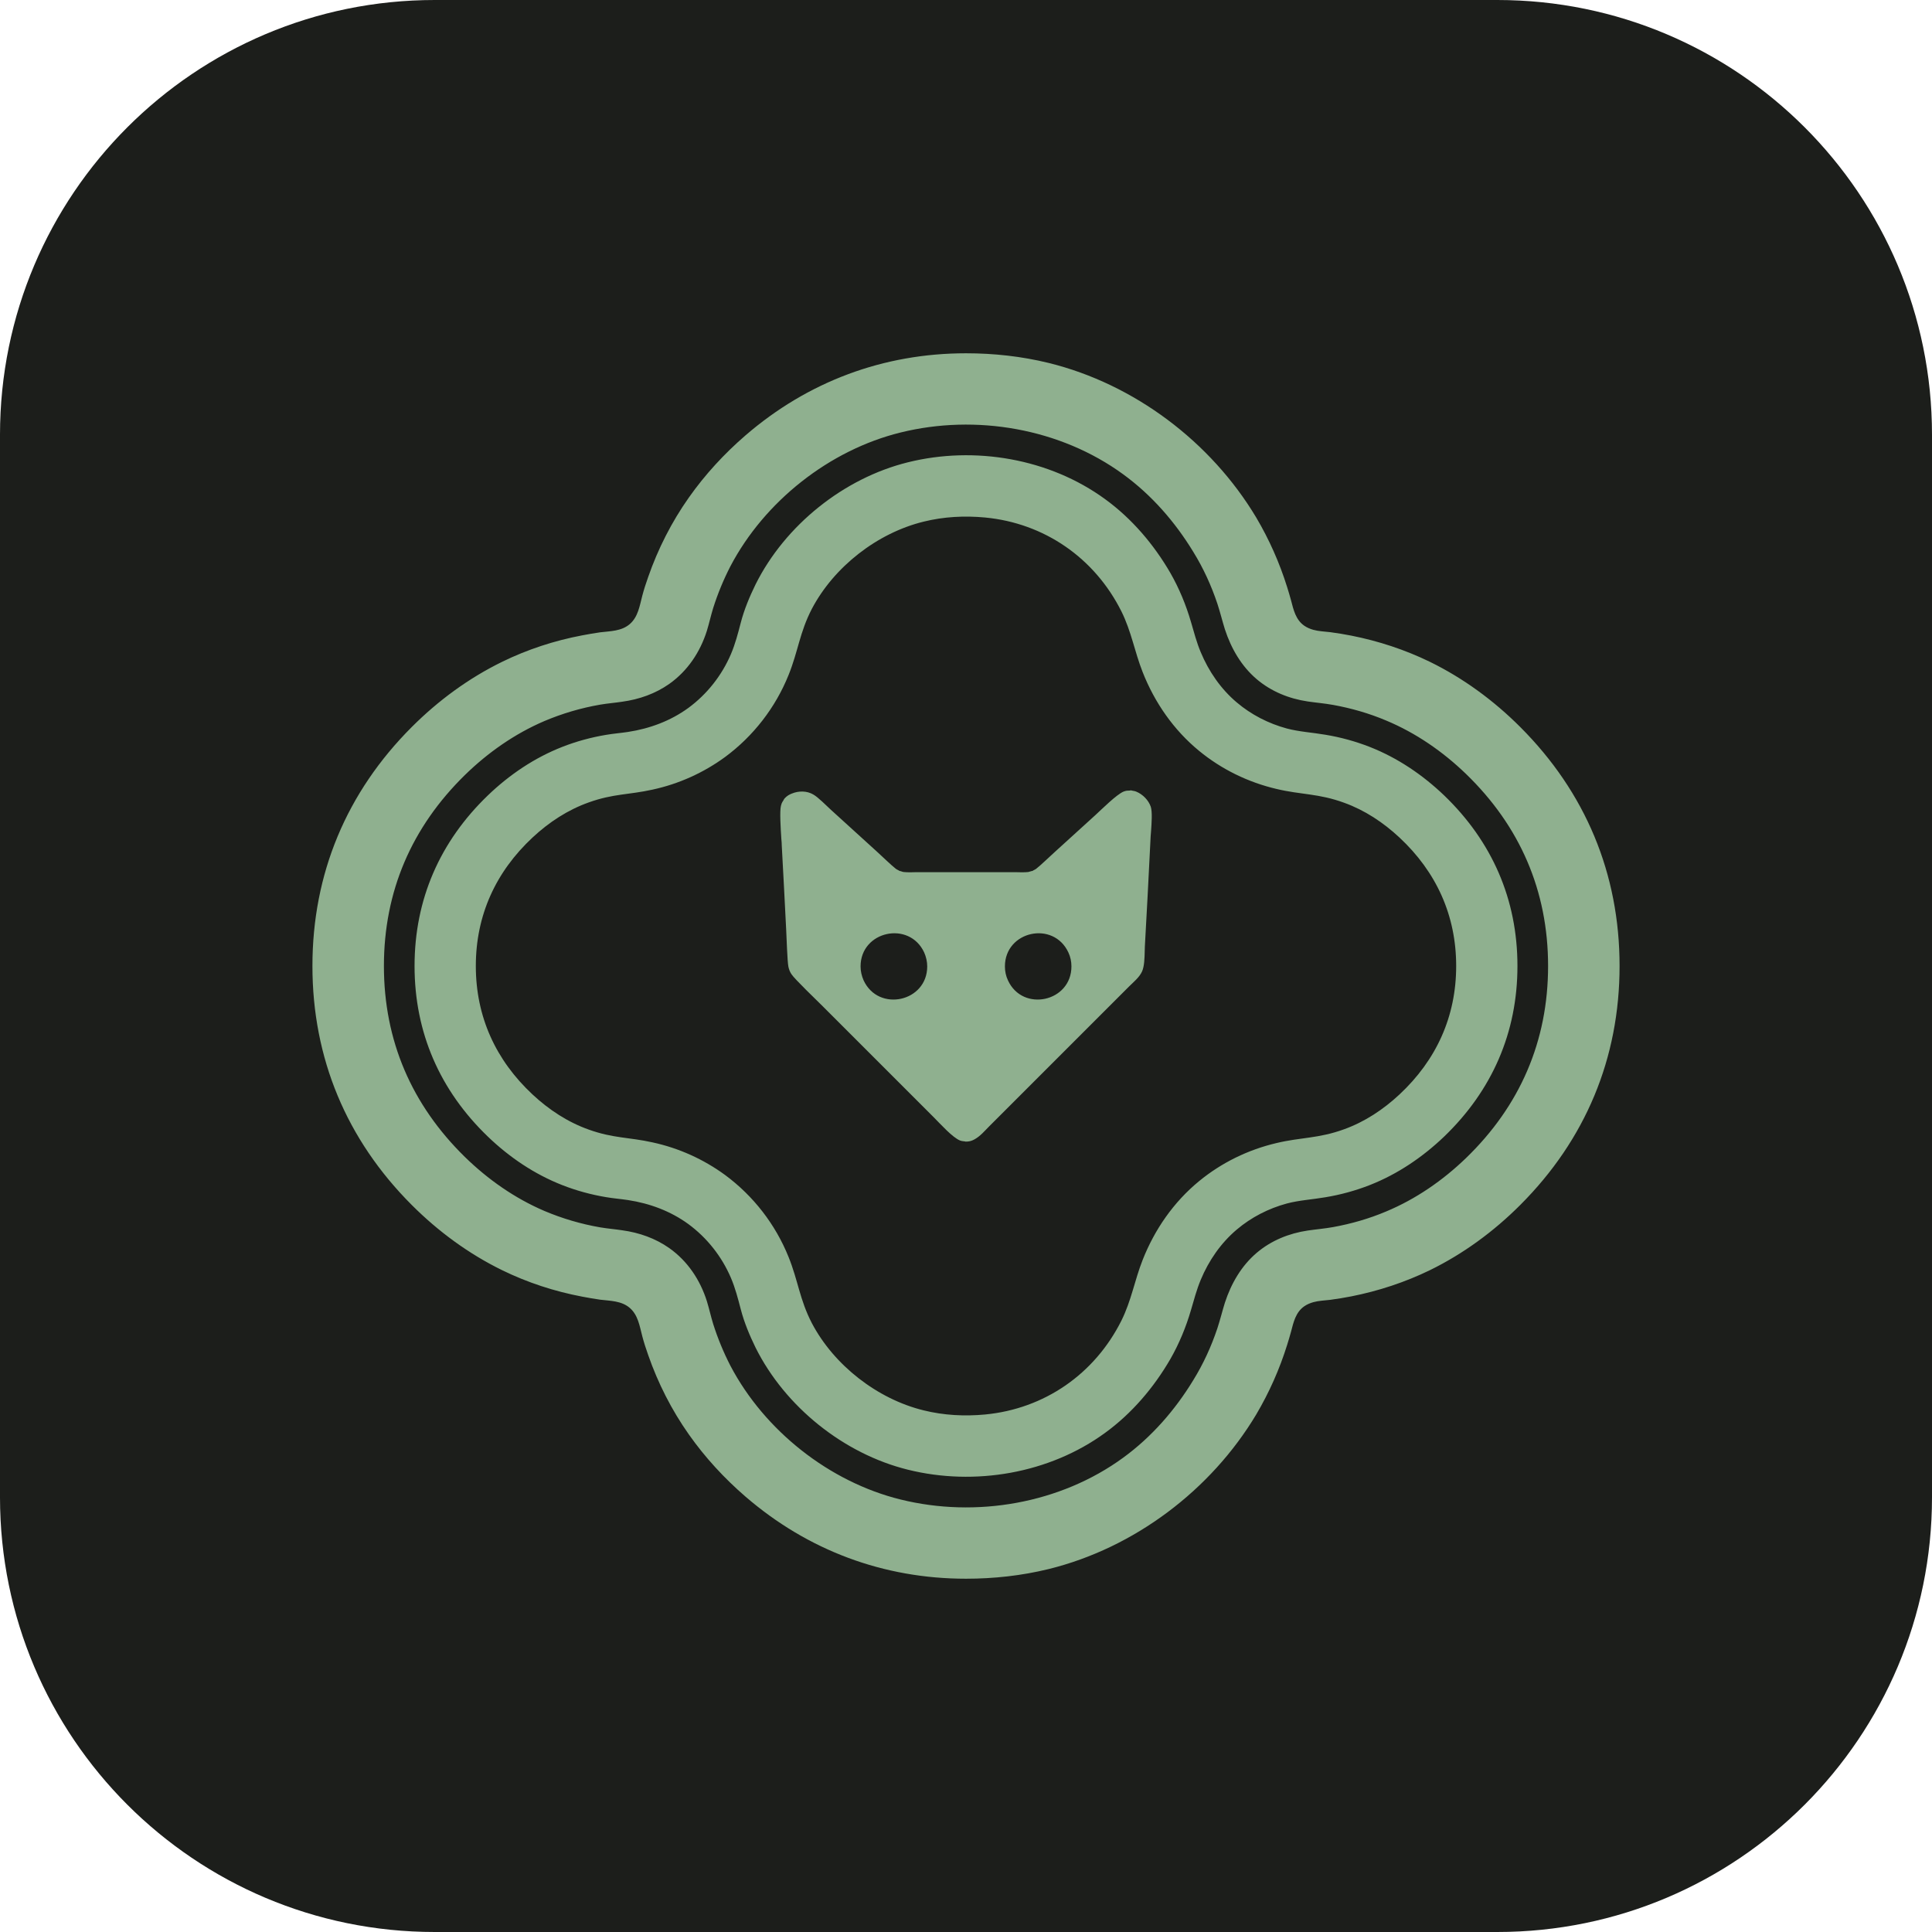
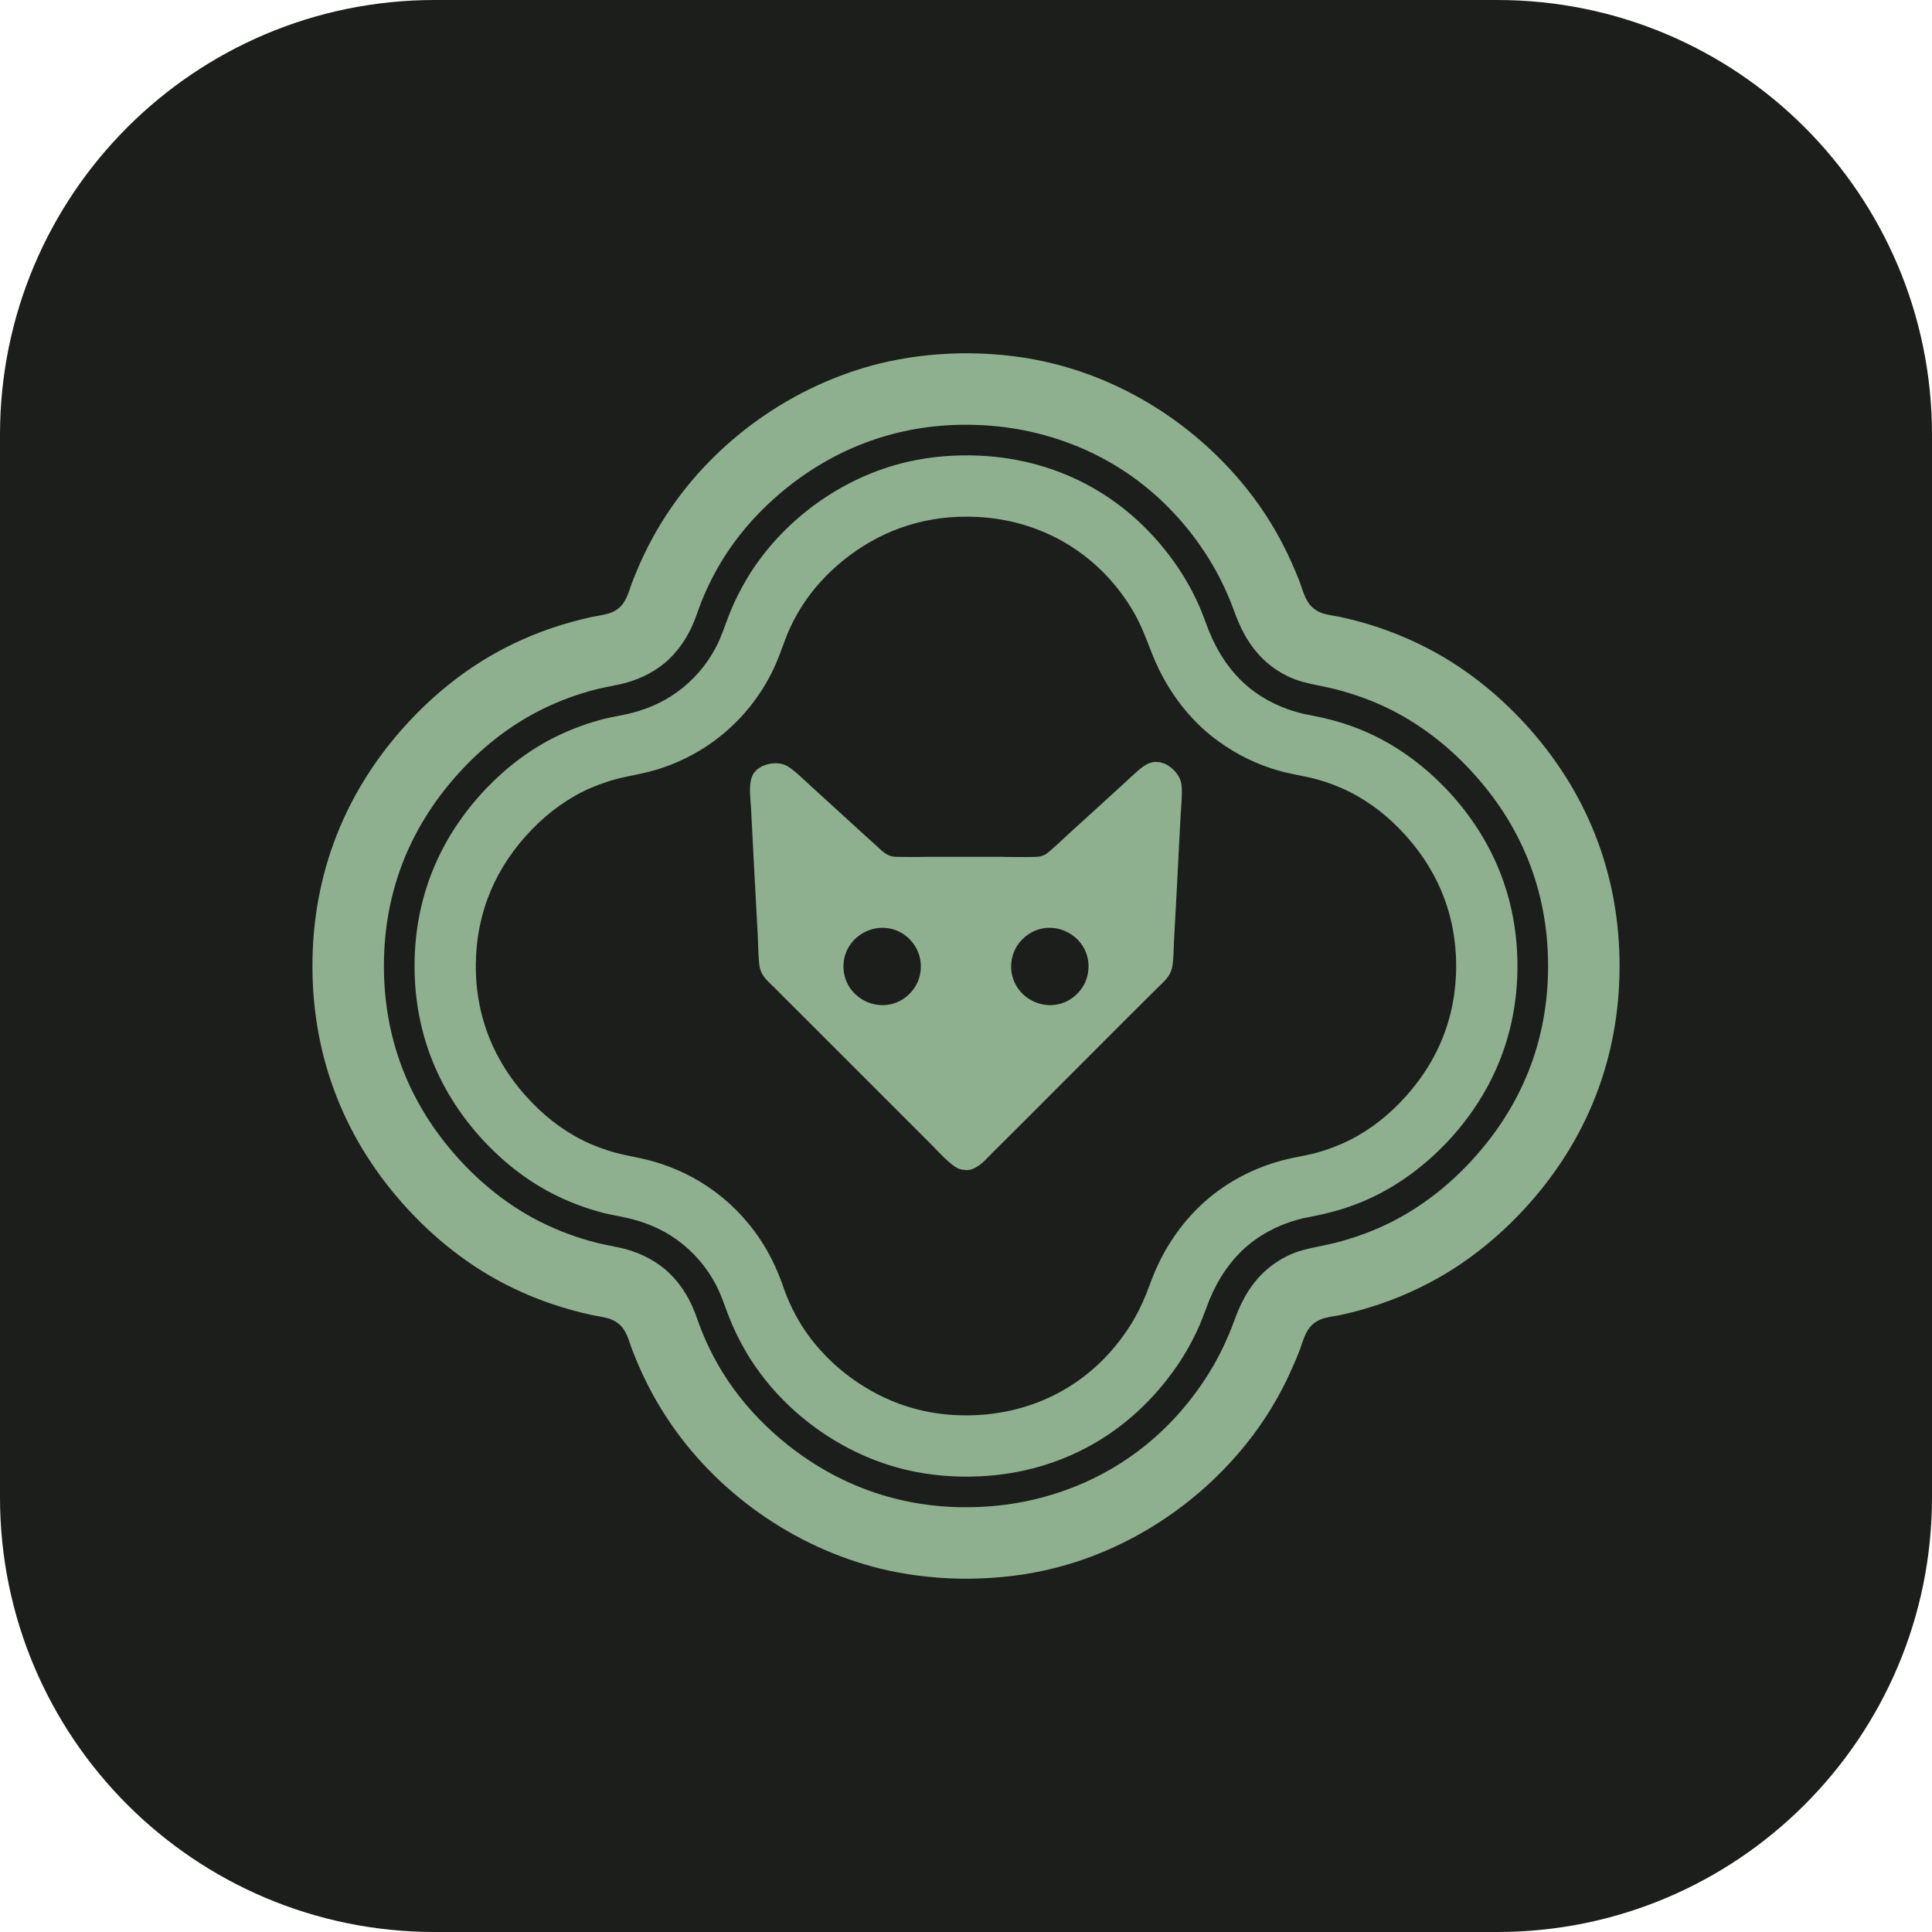
<svg xmlns="http://www.w3.org/2000/svg" viewBox="0 0 140 140" width="140" height="140">
  <rect width="140" height="140" rx="31.5" fill="#1C1E1B" />
-   <path fill="#8FB08F" d="M117.36 70C117.36 76.69 114.89 82.59 110.16 87.32C108.25 89.23 106.05 90.85 103.62 92.04C101.81 92.92 99.89 93.55 97.92 93.94C97.42 94.04 96.91 94.12 96.4 94.19C95.99 94.24 95.57 94.25 95.17 94.36C94.93 94.43 94.71 94.52 94.51 94.66C93.89 95.09 93.73 95.82 93.55 96.51C93.46 96.83 93.37 97.15 93.27 97.46C92.72 99.22 91.97 100.91 91.03 102.5C87.75 107.98 82.2 112.17 75.99 113.7C74.03 114.18 72.01 114.4 70 114.4C64.02 114.4 58.54 112.35 54.02 108.45C52.48 107.12 51.09 105.61 49.92 103.95C48.67 102.18 47.68 100.23 46.97 98.19C46.81 97.74 46.66 97.28 46.54 96.82C46.35 96.1 46.24 95.3 45.64 94.78C45.04 94.26 44.24 94.27 43.49 94.18C43.06 94.12 42.62 94.04 42.19 93.96C40.18 93.58 38.22 92.94 36.38 92.04C33.95 90.85 31.75 89.23 29.84 87.32C25.11 82.59 22.64 76.69 22.64 70C22.64 63.31 25.11 57.41 29.84 52.68C31.75 50.77 33.95 49.15 36.38 47.96C38.22 47.06 40.18 46.42 42.19 46.04C42.62 45.96 43.06 45.88 43.49 45.82C44.24 45.73 45.04 45.74 45.64 45.22C46.24 44.7 46.35 43.9 46.54 43.18C46.66 42.72 46.81 42.26 46.97 41.81C47.68 39.77 48.67 37.82 49.92 36.05C51.09 34.39 52.48 32.88 54.02 31.55C58.54 27.65 64.02 25.6 70 25.6C72.01 25.6 74.03 25.82 75.99 26.3C82.2 27.83 87.75 32.02 91.03 37.5C91.97 39.09 92.72 40.78 93.27 42.54C93.37 42.85 93.46 43.17 93.55 43.49C93.73 44.18 93.89 44.91 94.51 45.34C94.71 45.48 94.93 45.57 95.17 45.64C95.57 45.75 95.99 45.76 96.4 45.81C96.91 45.88 97.42 45.96 97.92 46.06C99.89 46.45 101.81 47.08 103.62 47.96C106.05 49.15 108.25 50.77 110.16 52.68C114.89 57.41 117.36 63.31 117.36 70ZM112.18 70C112.18 64.55 110.14 59.86 106.23 56.08C104.55 54.46 102.6 53.11 100.44 52.21C99.21 51.69 97.92 51.32 96.6 51.08C95.99 50.97 95.37 50.92 94.76 50.83C93.41 50.63 92.12 50.11 91.07 49.22C89.95 48.27 89.21 46.98 88.76 45.6C88.57 44.99 88.42 44.37 88.22 43.76C87.78 42.44 87.2 41.17 86.47 39.99C85.15 37.82 83.45 35.87 81.39 34.37C76.83 31.04 70.72 29.99 65.26 31.34C60.1 32.61 55.4 36.33 52.93 41.03C52.43 42 52.01 43.02 51.68 44.06C51.51 44.61 51.39 45.17 51.22 45.72C50.73 47.26 49.83 48.61 48.51 49.55C47.49 50.27 46.32 50.68 45.08 50.85C44.56 50.93 44.03 50.97 43.5 51.06C42.11 51.3 40.75 51.7 39.45 52.25C37.3 53.17 35.36 54.53 33.69 56.16C29.83 59.94 27.82 64.59 27.82 70C27.82 75.41 29.83 80.06 33.69 83.84C35.36 85.47 37.3 86.83 39.45 87.75C40.75 88.3 42.11 88.7 43.5 88.94C44.03 89.03 44.56 89.07 45.08 89.15C46.32 89.32 47.49 89.73 48.51 90.45C49.83 91.39 50.73 92.74 51.22 94.28C51.39 94.83 51.51 95.39 51.68 95.94C52.01 96.98 52.43 98 52.93 98.97C55.4 103.67 60.1 107.39 65.26 108.66C70.72 110.01 76.83 108.96 81.39 105.63C83.45 104.13 85.15 102.18 86.47 100.01C87.2 98.83 87.78 97.56 88.22 96.24C88.42 95.63 88.57 95.01 88.76 94.4C89.21 93.02 89.95 91.73 91.07 90.78C92.12 89.89 93.41 89.37 94.76 89.17C95.37 89.08 95.99 89.03 96.6 88.92C97.92 88.68 99.21 88.31 100.44 87.79C102.6 86.89 104.55 85.54 106.23 83.92C110.14 80.14 112.18 75.45 112.18 70ZM109.96 70C109.96 74.83 108.12 79.02 104.65 82.36C103.09 83.85 101.28 85.08 99.27 85.87C98.23 86.28 97.13 86.58 96.03 86.76C95.1 86.92 94.16 86.97 93.25 87.21C91.92 87.57 90.67 88.21 89.62 89.1C88.46 90.08 87.59 91.35 87.01 92.74C86.71 93.46 86.52 94.19 86.3 94.94C85.94 96.17 85.45 97.36 84.81 98.48C83.61 100.55 82.02 102.42 80.08 103.83C76.04 106.78 70.62 107.7 65.79 106.5C61.14 105.35 56.89 101.94 54.75 97.65C54.32 96.77 53.93 95.84 53.68 94.88C53.48 94.11 53.28 93.34 52.97 92.61C52.31 91.06 51.24 89.7 49.88 88.7C48.59 87.76 47.08 87.2 45.5 86.96C44.97 86.88 44.44 86.84 43.92 86.75C42.84 86.57 41.77 86.28 40.75 85.88C38.73 85.09 36.91 83.86 35.35 82.36C31.88 79.02 30.04 74.83 30.04 70C30.04 65.17 31.88 60.98 35.35 57.64C36.91 56.14 38.73 54.91 40.75 54.12C41.77 53.72 42.84 53.43 43.92 53.25C44.44 53.16 44.97 53.12 45.5 53.04C47.08 52.8 48.59 52.24 49.88 51.3C51.24 50.3 52.31 48.94 52.97 47.39C53.28 46.66 53.48 45.89 53.68 45.12C53.93 44.16 54.32 43.23 54.75 42.35C56.89 38.06 61.14 34.65 65.79 33.5C70.62 32.3 76.04 33.22 80.08 36.17C82.02 37.58 83.61 39.45 84.81 41.52C85.45 42.64 85.94 43.83 86.3 45.06C86.52 45.81 86.71 46.55 87.01 47.26C87.59 48.65 88.46 49.92 89.62 50.9C90.67 51.79 91.92 52.43 93.25 52.79C94.16 53.03 95.1 53.08 96.03 53.24C97.13 53.42 98.23 53.72 99.27 54.13C101.28 54.92 103.09 56.15 104.65 57.64C108.12 60.98 109.96 65.17 109.96 70ZM105.52 70C105.52 66.33 104.08 63.18 101.41 60.69C100.24 59.6 98.9 58.71 97.4 58.17C95.54 57.49 94.3 57.6 92.5 57.17C90.45 56.69 88.52 55.75 86.89 54.41C85.05 52.9 83.67 50.91 82.8 48.7C82.21 47.2 81.99 45.77 81.26 44.3C79.32 40.43 75.68 37.91 71.38 37.5C69.89 37.36 68.38 37.44 66.93 37.8C63.58 38.62 60.44 41.06 58.83 44.12C57.94 45.84 57.84 47.19 57.14 48.92C56.19 51.28 54.59 53.34 52.55 54.85C50.98 56 49.18 56.81 47.28 57.22C45.57 57.6 44.44 57.51 42.68 58.14C41.15 58.68 39.78 59.58 38.59 60.69C35.92 63.18 34.48 66.33 34.48 70C34.48 73.67 35.92 76.82 38.59 79.31C39.78 80.42 41.15 81.32 42.68 81.86C44.44 82.49 45.57 82.4 47.28 82.78C49.18 83.19 50.98 84 52.55 85.15C54.59 86.66 56.19 88.72 57.14 91.08C57.84 92.81 57.94 94.16 58.83 95.88C60.44 98.94 63.58 101.38 66.93 102.2C68.38 102.56 69.89 102.64 71.38 102.5C75.68 102.09 79.32 99.57 81.26 95.7C81.99 94.23 82.21 92.8 82.8 91.3C83.67 89.09 85.05 87.1 86.89 85.59C88.52 84.25 90.45 83.31 92.5 82.83C94.3 82.4 95.54 82.51 97.4 81.83C98.9 81.29 100.24 80.4 101.41 79.31C104.08 76.82 105.52 73.67 105.52 70ZM65.18 63.11C65.29 63.12 65.38 63.18 65.49 63.19C65.79 63.22 66.13 63.21 66.45 63.2C66.6 63.2 66.74 63.2 66.87 63.2C67.91 63.2 68.96 63.2 70 63.2C71.04 63.2 72.09 63.2 73.13 63.2C73.26 63.2 73.39 63.2 73.54 63.2C73.87 63.21 74.23 63.22 74.51 63.19C74.62 63.17 74.72 63.12 74.82 63.11C74.9 63.05 75 63.02 75.08 62.96C75.44 62.68 76.04 62.09 76.41 61.76C77.4 60.86 78.39 59.96 79.38 59.06C79.84 58.64 80.91 57.57 81.42 57.36C81.61 57.29 81.7 57.29 81.79 57.29C81.84 57.29 81.89 57.29 81.95 57.27C82.08 57.31 82.22 57.31 82.35 57.37C82.81 57.56 83.23 57.99 83.39 58.46C83.51 58.83 83.45 59.65 83.41 60.23C83.4 60.38 83.39 60.51 83.38 60.61C83.31 62.05 83.23 63.49 83.16 64.94C83.09 66.16 83.03 67.38 82.96 68.6C82.96 68.7 82.95 68.83 82.95 68.96C82.94 69.44 82.92 70.03 82.76 70.39C82.56 70.83 82.14 71.16 81.8 71.5C81.19 72.11 80.59 72.71 79.98 73.32C77.82 75.48 75.67 77.63 73.51 79.79L71.69 81.61C71.36 81.94 71.04 82.33 70.62 82.56C70.46 82.65 70.29 82.71 70.11 82.72C70.1 82.73 70.08 82.72 70.07 82.72C70.04 82.72 70.02 82.72 70 82.73C69.87 82.69 69.75 82.71 69.58 82.65C69.03 82.44 68.13 81.43 67.68 80.98C66.57 79.87 65.47 78.77 64.36 77.66C62.78 76.08 61.2 74.5 59.62 72.92C59.21 72.51 57.57 70.94 57.35 70.59C57.24 70.43 57.17 70.24 57.13 70.05C57.05 69.65 57 67.91 56.97 67.38C56.87 65.34 56.76 63.31 56.65 61.28C56.65 61.15 56.64 60.99 56.62 60.8C56.57 60.02 56.49 58.8 56.59 58.39C56.66 58.09 56.75 58.07 56.82 57.9C56.84 57.88 56.86 57.85 56.88 57.83C57.02 57.68 57.2 57.57 57.39 57.5C57.88 57.3 58.47 57.3 58.93 57.57C59.29 57.77 59.88 58.38 60.21 58.68C61.31 59.68 62.41 60.68 63.51 61.68C63.89 62.02 64.56 62.68 64.92 62.96C65 63.02 65.1 63.05 65.18 63.11ZM67.19 70.03C67.19 69.68 67.11 69.34 66.97 69.02C65.89 66.69 62.36 67.46 62.36 70.03C62.36 70.38 62.44 70.72 62.58 71.04C63.66 73.37 67.19 72.6 67.19 70.03ZM77.64 70.03C77.64 69.68 77.57 69.34 77.42 69.02C76.34 66.69 72.82 67.46 72.82 70.03C72.82 70.38 72.89 70.72 73.04 71.04C74.11 73.37 77.64 72.6 77.64 70.03Z" />
+   <path fill="#8FB08F" d="M117.36 70C117.36 76.7 114.98 82.72 110.43 87.64C108.62 89.59 106.54 91.29 104.23 92.6C102.41 93.63 100.47 94.42 98.45 94.97C98 95.09 97.55 95.2 97.09 95.3C96.64 95.39 96.18 95.43 95.75 95.59C95.52 95.68 95.3 95.81 95.12 95.97C94.96 96.11 94.83 96.28 94.72 96.47C94.48 96.89 94.35 97.36 94.19 97.81C94.01 98.28 93.81 98.76 93.6 99.22C92.74 101.16 91.63 102.99 90.3 104.64C86.8 109 81.87 112.25 76.45 113.62C74.41 114.14 72.31 114.38 70.21 114.4C68.26 114.41 66.31 114.22 64.4 113.81C58.08 112.43 52.3 108.53 48.63 103.2C47.63 101.75 46.78 100.18 46.11 98.55C45.99 98.26 45.87 97.97 45.76 97.67C45.53 97.02 45.36 96.32 44.77 95.88C44.58 95.73 44.36 95.63 44.13 95.55C43.74 95.43 43.32 95.38 42.92 95.3C42.42 95.19 41.92 95.07 41.42 94.93C39.49 94.4 37.62 93.64 35.87 92.66C33.52 91.34 31.4 89.62 29.57 87.64C25.02 82.72 22.64 76.7 22.64 70C22.64 63.3 25.02 57.28 29.57 52.36C31.4 50.38 33.52 48.66 35.87 47.34C37.62 46.36 39.49 45.6 41.42 45.07C41.92 44.93 42.42 44.81 42.92 44.7C43.32 44.62 43.74 44.57 44.13 44.45C44.36 44.37 44.58 44.27 44.77 44.12C45.36 43.68 45.53 42.98 45.76 42.33C45.87 42.03 45.99 41.74 46.11 41.45C46.78 39.82 47.63 38.25 48.63 36.8C52.3 31.47 58.08 27.57 64.4 26.19C66.31 25.78 68.26 25.59 70.21 25.6C72.31 25.62 74.41 25.86 76.45 26.38C81.87 27.75 86.8 31 90.3 35.36C91.63 37.01 92.74 38.84 93.6 40.78C93.81 41.24 94.01 41.72 94.19 42.19C94.35 42.64 94.48 43.11 94.72 43.53C94.83 43.72 94.96 43.89 95.12 44.03C95.3 44.19 95.52 44.32 95.75 44.41C96.18 44.57 96.64 44.61 97.09 44.7C97.55 44.8 98 44.91 98.45 45.03C100.47 45.58 102.41 46.37 104.23 47.4C106.54 48.71 108.62 50.41 110.43 52.36C114.98 57.28 117.36 63.3 117.36 70ZM112.18 70C112.18 64.54 110.24 59.74 106.51 55.76C104.9 54.04 103.02 52.57 100.91 51.49C99.58 50.81 98.17 50.3 96.72 49.93C94.96 49.5 93.86 49.51 92.27 48.38C91.1 47.54 90.27 46.34 89.72 45.02C89.48 44.45 89.29 43.86 89.04 43.28C88.63 42.31 88.15 41.37 87.59 40.47C84.62 35.73 80.17 32.52 74.71 31.29C73.11 30.93 71.47 30.77 69.84 30.78C65.12 30.81 60.8 32.35 57.1 35.28C55.63 36.45 54.3 37.8 53.2 39.31C52.31 40.52 51.57 41.84 50.99 43.21C50.75 43.76 50.57 44.32 50.36 44.87C49.89 46.1 49.17 47.2 48.16 48.05C47.2 48.84 46.07 49.34 44.86 49.6C44.31 49.72 43.76 49.81 43.21 49.95C41.83 50.3 40.48 50.8 39.2 51.44C37.08 52.5 35.19 53.96 33.57 55.67C29.79 59.67 27.82 64.5 27.82 70C27.82 75.5 29.79 80.33 33.57 84.33C35.19 86.04 37.08 87.5 39.2 88.56C40.48 89.2 41.83 89.7 43.21 90.05C43.76 90.19 44.31 90.28 44.86 90.4C46.07 90.66 47.2 91.16 48.16 91.95C49.17 92.8 49.89 93.9 50.36 95.13C50.57 95.68 50.75 96.24 50.99 96.79C51.57 98.16 52.31 99.48 53.2 100.69C54.3 102.2 55.63 103.55 57.1 104.72C60.8 107.65 65.12 109.19 69.84 109.22C71.47 109.23 73.11 109.07 74.71 108.71C80.17 107.48 84.62 104.27 87.59 99.53C88.15 98.63 88.63 97.69 89.04 96.72C89.29 96.14 89.48 95.55 89.72 94.98C90.27 93.66 91.1 92.46 92.27 91.62C93.86 90.49 94.96 90.5 96.72 90.07C98.17 89.7 99.58 89.19 100.91 88.51C103.02 87.43 104.9 85.96 106.51 84.24C110.24 80.26 112.18 75.46 112.18 70ZM109.96 70C109.96 74.92 108.17 79.28 104.79 82.84C103.27 84.42 101.5 85.77 99.52 86.72C98.44 87.24 97.3 87.64 96.13 87.92C95.58 88.06 95.03 88.15 94.47 88.27C92.99 88.61 91.6 89.27 90.43 90.24C89.16 91.31 88.24 92.72 87.62 94.24C87.39 94.82 87.19 95.4 86.95 95.97C86.49 97.03 85.93 98.05 85.27 99.01C81.93 103.85 76.91 106.69 71.02 106.98C69.27 107.06 67.51 106.93 65.8 106.54C61.03 105.46 56.65 102.28 54.13 98.08C53.6 97.19 53.14 96.25 52.77 95.28C52.49 94.56 52.26 93.83 51.9 93.14C51.23 91.84 50.26 90.71 49.07 89.85C47.95 89.04 46.68 88.52 45.33 88.23C44.82 88.12 44.3 88.03 43.79 87.91C42.62 87.61 41.48 87.2 40.39 86.67C38.44 85.73 36.7 84.4 35.21 82.84C31.83 79.28 30.04 74.92 30.04 70C30.04 65.08 31.83 60.72 35.21 57.16C36.7 55.6 38.44 54.27 40.39 53.33C41.48 52.8 42.62 52.39 43.79 52.09C44.3 51.97 44.82 51.88 45.33 51.77C46.68 51.48 47.95 50.96 49.07 50.15C50.26 49.29 51.23 48.16 51.9 46.86C52.26 46.17 52.49 45.44 52.77 44.72C53.14 43.75 53.6 42.81 54.13 41.92C56.65 37.72 61.03 34.54 65.8 33.46C67.51 33.07 69.27 32.94 71.02 33.02C76.91 33.31 81.93 36.15 85.27 40.99C85.93 41.95 86.49 42.97 86.95 44.03C87.19 44.6 87.39 45.19 87.62 45.76C88.24 47.28 89.16 48.69 90.43 49.76C91.6 50.73 92.99 51.39 94.47 51.73C95.03 51.85 95.58 51.94 96.13 52.08C97.3 52.36 98.44 52.76 99.52 53.28C101.5 54.23 103.27 55.58 104.79 57.16C108.17 60.72 109.96 65.08 109.96 70ZM105.52 70C105.52 66.17 104.09 62.8 101.41 60.06C100.21 58.83 98.8 57.8 97.22 57.11C96.39 56.75 95.51 56.46 94.61 56.28C93.94 56.14 93.27 56.02 92.61 55.83C91.07 55.39 89.61 54.67 88.31 53.73C86.45 52.39 85 50.57 83.99 48.52C83.24 46.99 82.98 45.74 82.06 44.2C80.12 40.96 77.07 38.68 73.39 37.82C72.29 37.56 71.16 37.44 70.04 37.44C66.72 37.43 63.66 38.53 61.09 40.62C59.96 41.54 58.95 42.62 58.16 43.85C57.66 44.62 57.23 45.46 56.91 46.32C56.62 47.1 56.35 47.87 55.99 48.61C55.12 50.39 53.87 51.98 52.33 53.24C50.92 54.4 49.27 55.27 47.52 55.79C46.79 56.01 46.05 56.14 45.31 56.3C44.45 56.48 43.59 56.76 42.78 57.11C41.2 57.8 39.79 58.83 38.59 60.06C35.94 62.77 34.51 66.09 34.48 69.89C34.45 73.76 35.88 77.17 38.59 79.94C39.79 81.17 41.2 82.2 42.78 82.89C43.59 83.24 44.45 83.52 45.31 83.7C46.02 83.85 46.72 83.98 47.41 84.18C48.96 84.63 50.42 85.34 51.72 86.29C53.5 87.59 54.96 89.32 55.94 91.29C56.23 91.86 56.47 92.45 56.69 93.05C56.78 93.3 56.86 93.55 56.96 93.8C57.24 94.51 57.58 95.21 57.98 95.87C59.9 99.02 63.25 101.42 66.85 102.22C68.08 102.5 69.36 102.6 70.62 102.55C75.3 102.37 79.37 100.04 81.88 96.08C82.34 95.37 82.72 94.6 83.04 93.81C83.33 93.07 83.59 92.32 83.94 91.59C84.82 89.75 86.06 88.1 87.63 86.79C89.06 85.61 90.73 84.73 92.51 84.2C93.2 83.99 93.9 83.86 94.61 83.72C95.51 83.54 96.39 83.25 97.22 82.89C98.8 82.2 100.21 81.17 101.41 79.94C104.09 77.2 105.52 73.83 105.52 70ZM84.04 55.23C84.17 55.28 84.31 55.3 84.44 55.36C84.93 55.6 85.38 56.06 85.55 56.57C85.7 57 85.63 57.9 85.59 58.55C85.58 58.7 85.57 58.84 85.56 58.96C85.47 60.63 85.38 62.31 85.3 63.98C85.22 65.4 85.15 66.81 85.07 68.22C85.04 68.77 85.05 69.87 84.87 70.34C84.68 70.88 84.21 71.25 83.82 71.64C83.11 72.35 82.4 73.05 81.69 73.76C79.1 76.35 76.51 78.95 73.92 81.54L71.95 83.5C71.57 83.88 71.2 84.33 70.72 84.59C70.53 84.7 70.33 84.77 70.11 84.79C70.1 84.79 70.08 84.79 70.07 84.79C70.05 84.79 70.02 84.79 70 84.79C69.81 84.75 69.73 84.79 69.47 84.69C68.87 84.44 67.99 83.44 67.5 82.95C66.3 81.75 65.09 80.54 63.89 79.34C61.87 77.32 59.85 75.3 57.84 73.29C57.26 72.71 56.68 72.14 56.11 71.56C55.77 71.22 55.37 70.9 55.17 70.45C55.11 70.31 55.06 70.16 55.04 70.02C54.96 69.58 54.93 68.3 54.91 67.78C54.81 65.92 54.71 64.06 54.61 62.2C54.55 60.97 54.48 59.74 54.42 58.51C54.41 58.39 54.4 58.25 54.39 58.11C54.34 57.42 54.27 56.58 54.61 56.04C54.69 55.92 54.8 55.84 54.88 55.74C55.01 55.67 55.11 55.58 55.24 55.52C55.73 55.29 56.37 55.23 56.88 55.43C57.41 55.64 58.34 56.59 58.8 57C60.09 58.18 61.38 59.35 62.67 60.53C62.95 60.78 63.22 61.03 63.5 61.28C63.95 61.69 64.28 62.08 64.94 62.09C65.48 62.1 66.03 62.1 66.57 62.1C66.84 62.09 67.11 62.09 67.39 62.09C69.09 62.09 70.8 62.09 72.51 62.09C72.63 62.09 72.82 62.09 73.05 62.1C73.83 62.11 75.04 62.12 75.33 62.07C75.47 62.04 75.61 61.99 75.74 61.92C76.03 61.77 77.17 60.67 77.49 60.38C78.73 59.25 79.97 58.13 81.2 57C81.64 56.61 82.43 55.82 82.88 55.52C83.07 55.39 83.28 55.29 83.5 55.24C83.67 55.2 83.76 55.21 83.86 55.22C83.91 55.23 83.97 55.23 84.04 55.23ZM78.88 70.03C78.88 67.77 76.28 66.43 74.44 67.76C74.03 68.06 73.7 68.46 73.5 68.92C73.35 69.27 73.27 69.65 73.27 70.03C73.27 72.3 75.87 73.64 77.71 72.31C78.12 72.01 78.45 71.61 78.65 71.15C78.8 70.8 78.88 70.42 78.88 70.03ZM66.73 70.03C66.73 69.65 66.65 69.27 66.5 68.92C66.3 68.46 65.97 68.06 65.57 67.76C63.72 66.43 61.12 67.77 61.12 70.03C61.12 72.3 63.72 73.64 65.57 72.31C65.97 72.01 66.3 71.61 66.5 71.15C66.65 70.8 66.73 70.42 66.73 70.03Z" />
</svg>
